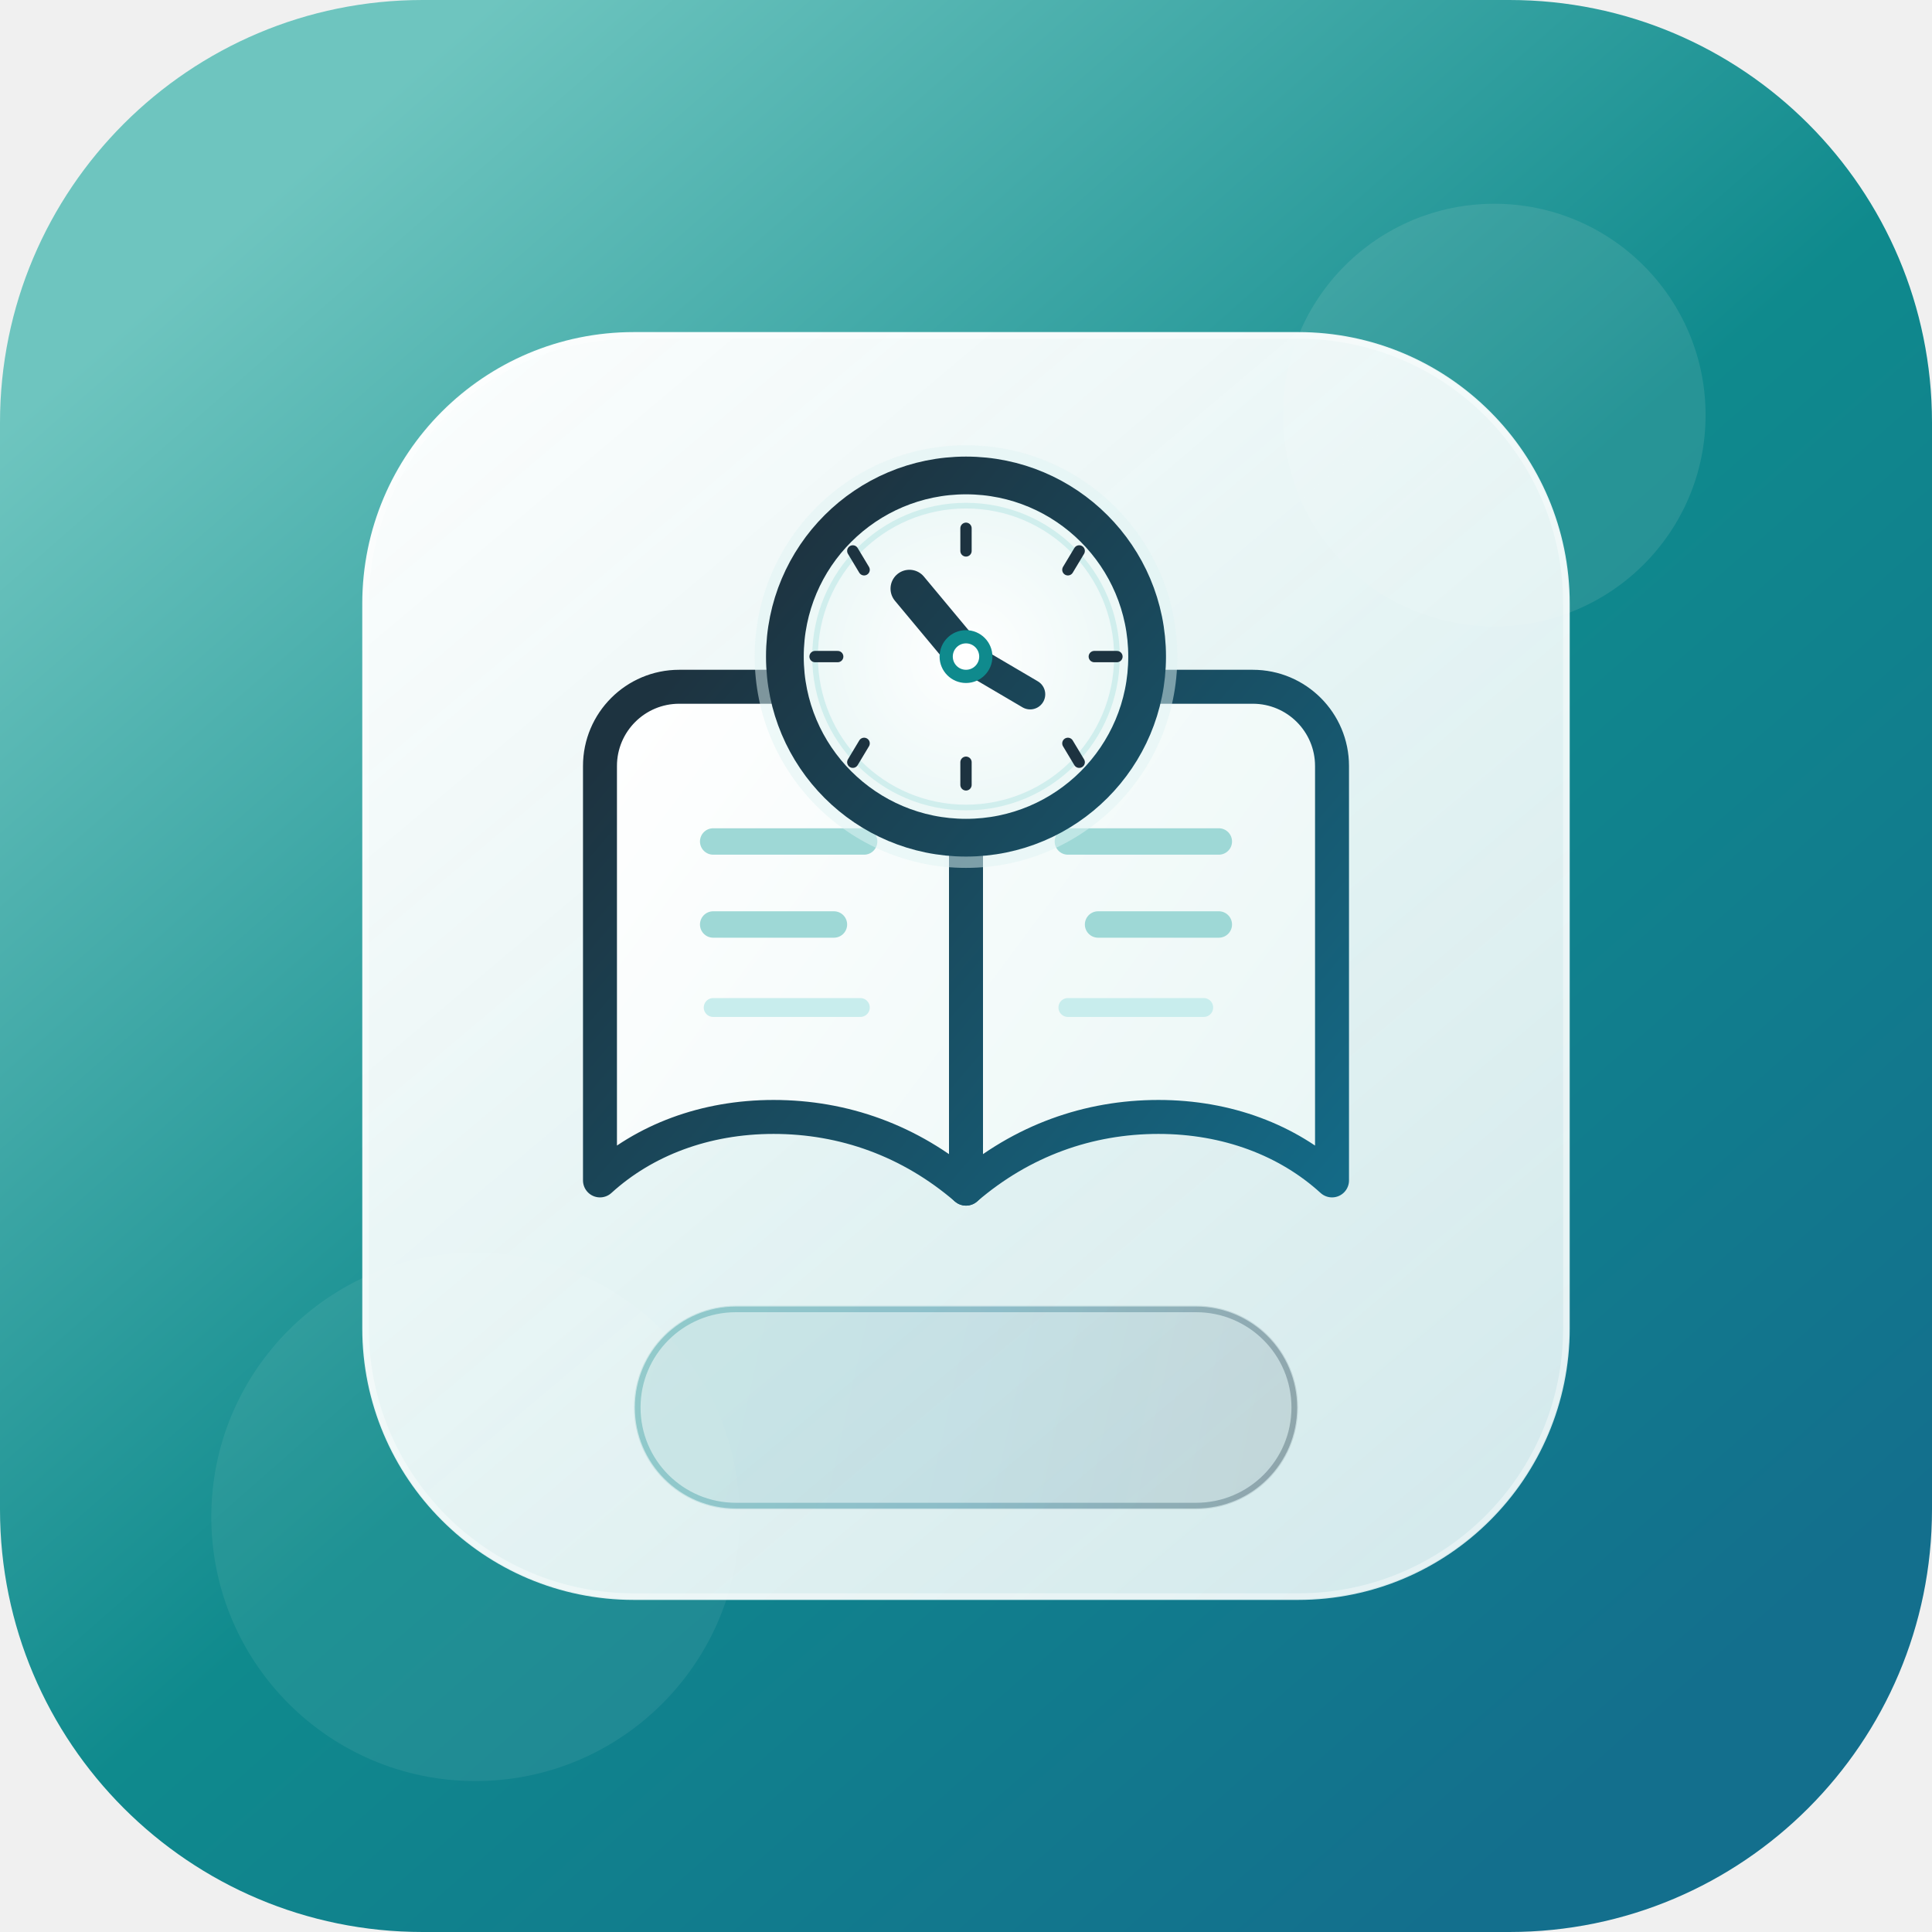
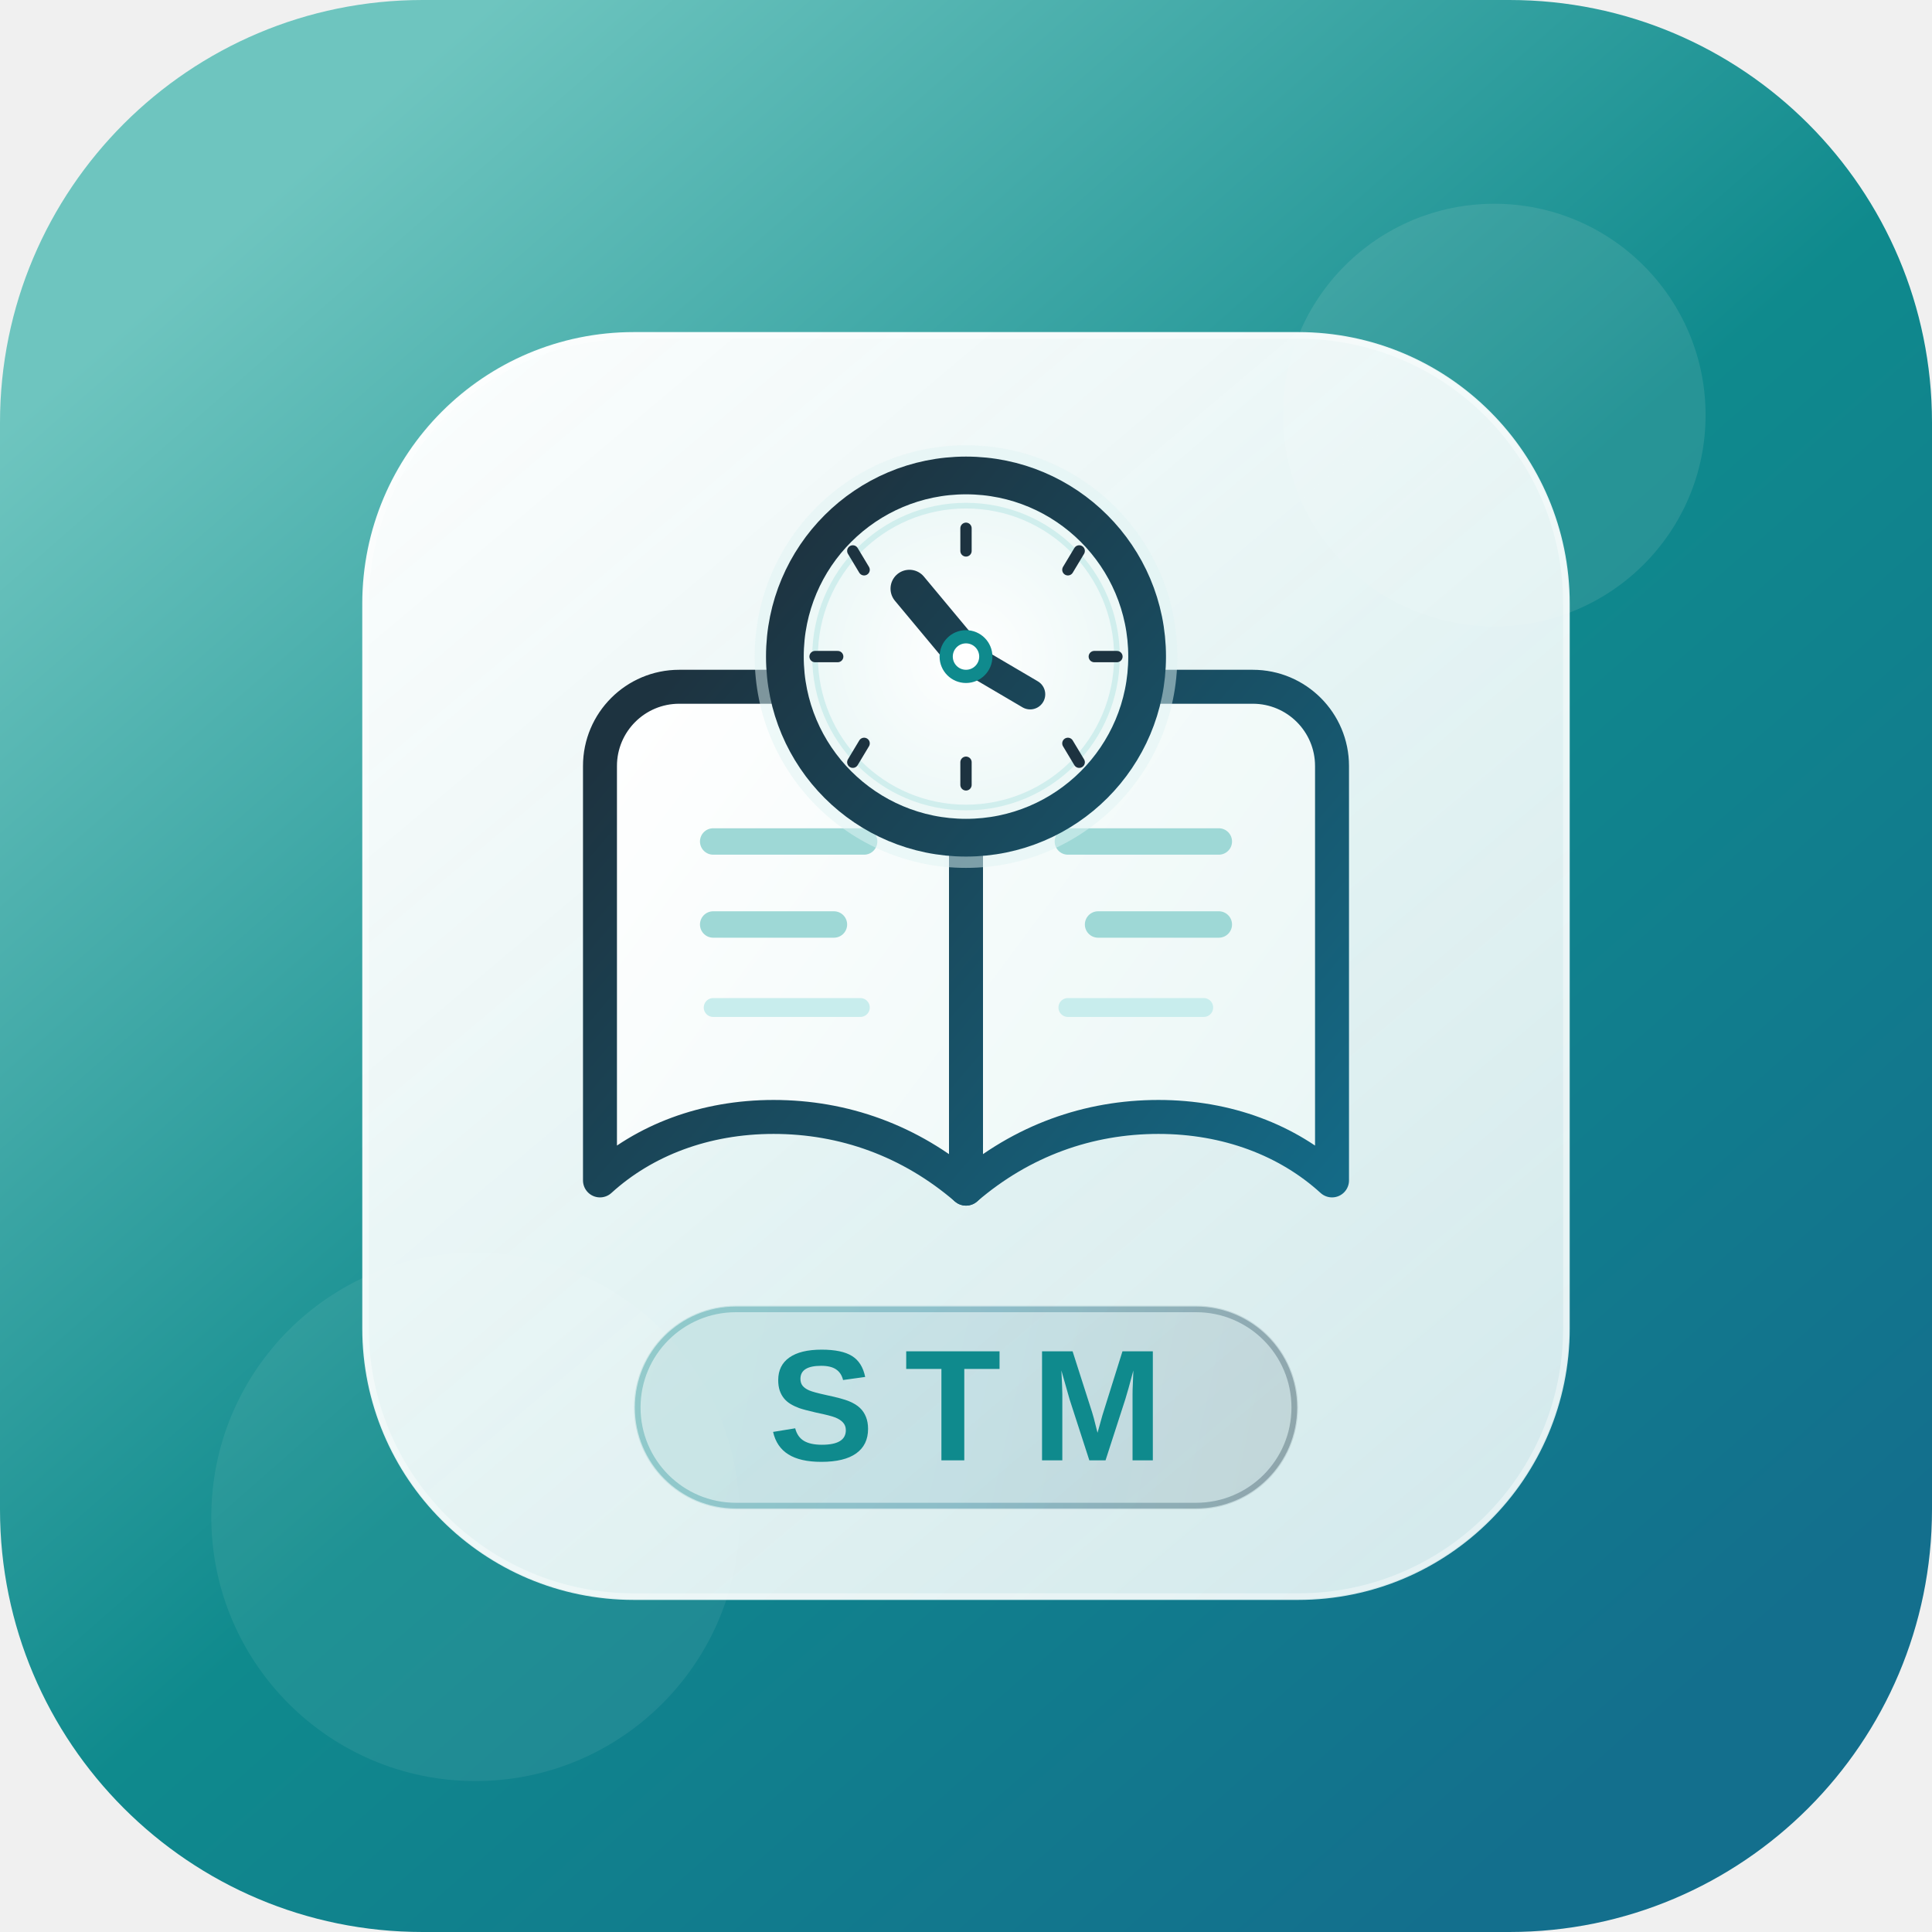
<svg xmlns="http://www.w3.org/2000/svg" viewBox="0 0 512 512" fill="none" version="1.2" baseProfile="tiny-ps">
  <defs>
    <linearGradient id="bg" x1="76" y1="48" x2="438" y2="460" gradientUnits="userSpaceOnUse">
      <stop offset="0" stop-color="#6ec5bf" />
      <stop offset="0.52" stop-color="#0f8a8d" />
      <stop offset="1" stop-color="#136f8d" />
    </linearGradient>
    <linearGradient id="card" x1="128" y1="92" x2="384" y2="396" gradientUnits="userSpaceOnUse">
      <stop offset="0" stop-color="#ffffff" stop-opacity="0.97" />
      <stop offset="1" stop-color="#f0fafa" stop-opacity="0.88" />
    </linearGradient>
    <linearGradient id="bookFill" x1="158" y1="196" x2="354" y2="342" gradientUnits="userSpaceOnUse">
      <stop offset="0" stop-color="#ffffff" />
      <stop offset="1" stop-color="#e8f6f5" />
    </linearGradient>
    <linearGradient id="ink" x1="166" y1="194" x2="350" y2="350" gradientUnits="userSpaceOnUse">
      <stop offset="0" stop-color="#1d3340" />
      <stop offset="1" stop-color="#136f8d" />
    </linearGradient>
    <linearGradient id="stmGrad" x1="170" y1="370" x2="342" y2="408" gradientUnits="userSpaceOnUse">
      <stop offset="0" stop-color="#0f8a8d" />
      <stop offset="0.5" stop-color="#0d6e8a" />
      <stop offset="1" stop-color="#1d3340" />
    </linearGradient>
-     <radialGradient id="clockFace" cx="0" cy="0" r="1" gradientUnits="userSpaceOnUse" gradientTransform="translate(256 174) rotate(90) scale(48)">
+     <radialGradient id="clockFace" cx="256" cy="174" r="48" gradientUnits="userSpaceOnUse">
      <stop offset="0" stop-color="#ffffff" />
      <stop offset="1" stop-color="#eaf7f6" />
    </radialGradient>
  </defs>
  <rect x="0" y="0" width="512" height="512" rx="112" fill="url(#bg)" />
  <circle cx="396" cy="110" r="56" fill="#fcf8ef" fill-opacity="0.10" />
  <circle cx="126" cy="402" r="70" fill="#fcf8ef" fill-opacity="0.07" />
  <g>
    <rect x="96" y="88" width="320" height="336" rx="72" fill="url(#card)" />
    <rect x="97" y="89" width="318" height="334" rx="71" stroke="#ffffff" stroke-opacity="0.40" stroke-width="1.5" />
  </g>
  <path d="M159 203C159 191.402 168.402 182 180 182H241C252.598 182 256 191.402 256 203V315C241.169 302.249 223.542 296 205 296C186.825 296 170.714 302.141 159 312.822V203Z" fill="url(#bookFill)" />
  <path d="M353 203C353 191.402 343.598 182 332 182H271C259.402 182 256 191.402 256 203V315C270.831 302.249 288.458 296 307 296C325.175 296 341.286 302.141 353 312.822V203Z" fill="url(#bookFill)" />
  <rect x="250" y="186" width="12" height="131" rx="6" fill="#f4fbfa" />
  <path d="M256 189V314" stroke="#b8e8e6" stroke-width="4" stroke-linecap="round" />
  <path d="M159 203C159 191.402 168.402 182 180 182H241C252.598 182 256 191.402 256 203V315C241.169 302.249 223.542 296 205 296C186.825 296 170.714 302.141 159 312.822V203Z" stroke="url(#ink)" stroke-width="9" stroke-linejoin="round" fill="none" />
  <path d="M353 203C353 191.402 343.598 182 332 182H271C259.402 182 256 191.402 256 203V315C270.831 302.249 288.458 296 307 296C325.175 296 341.286 302.141 353 312.822V203Z" stroke="url(#ink)" stroke-width="9" stroke-linejoin="round" fill="none" />
  <path d="M243 186C248 189 253 194 255 201" stroke="#d8f0ef" stroke-width="4" stroke-linecap="round" />
  <path d="M269 186C264 189 259 194 257 201" stroke="#d8f0ef" stroke-width="4" stroke-linecap="round" />
  <path d="M189 223H229" stroke="#9ed8d6" stroke-width="7" stroke-linecap="round" />
  <path d="M189 245H221" stroke="#9ed8d6" stroke-width="7" stroke-linecap="round" />
  <path d="M189 267H228" stroke="#c8eded" stroke-width="5" stroke-linecap="round" />
  <path d="M283 223H323" stroke="#9ed8d6" stroke-width="7" stroke-linecap="round" />
  <path d="M291 245H323" stroke="#9ed8d6" stroke-width="7" stroke-linecap="round" />
  <path d="M283 267H319" stroke="#c8eded" stroke-width="5" stroke-linecap="round" />
  <circle cx="256" cy="174" r="56" fill="#e0f5f4" fill-opacity="0.50" />
  <circle cx="256" cy="174" r="48" fill="url(#clockFace)" stroke="url(#ink)" stroke-width="10" />
  <circle cx="256" cy="174" r="40" fill="none" stroke="#d0eeed" stroke-width="1.5" />
  <line x1="256" y1="140" x2="256" y2="146" stroke="#1d3340" stroke-width="3" stroke-linecap="round" />
  <line x1="286" y1="146" x2="283" y2="151" stroke="#1d3340" stroke-width="3" stroke-linecap="round" />
  <line x1="296" y1="174" x2="290" y2="174" stroke="#1d3340" stroke-width="3" stroke-linecap="round" />
  <line x1="286" y1="202" x2="283" y2="197" stroke="#1d3340" stroke-width="3" stroke-linecap="round" />
  <line x1="256" y1="208" x2="256" y2="202" stroke="#1d3340" stroke-width="3" stroke-linecap="round" />
  <line x1="226" y1="202" x2="229" y2="197" stroke="#1d3340" stroke-width="3" stroke-linecap="round" />
  <line x1="216" y1="174" x2="222" y2="174" stroke="#1d3340" stroke-width="3" stroke-linecap="round" />
  <line x1="226" y1="146" x2="229" y2="151" stroke="#1d3340" stroke-width="3" stroke-linecap="round" />
  <path d="M256 174L241 156" stroke="url(#ink)" stroke-width="10" stroke-linecap="round" />
  <path d="M256 174L273 184" stroke="url(#ink)" stroke-width="8" stroke-linecap="round" />
  <circle cx="256" cy="174" r="7" fill="#0f8a8d" />
  <circle cx="256" cy="174" r="3.5" fill="#ffffff" />
-   <rect x="168" y="346" width="176" height="54" rx="27" fill="url(#stmGrad)" fill-opacity="0.12" stroke-opacity="0.12" />
+   <rect x="168" y="346" width="176" height="54" rx="27" fill="url(#stmGrad)" fill-opacity="0.12" />
  <rect x="169" y="347" width="174" height="52" rx="26" stroke="url(#stmGrad)" stroke-opacity="0.30" stroke-width="1.5" fill="none" />
+   <text x="256" y="387" text-anchor="middle" font-family="Arial Black, Arial, sans-serif" font-size="42" font-weight="800" letter-spacing="8" fill="#0f8a8d">STM</text>
</svg>
